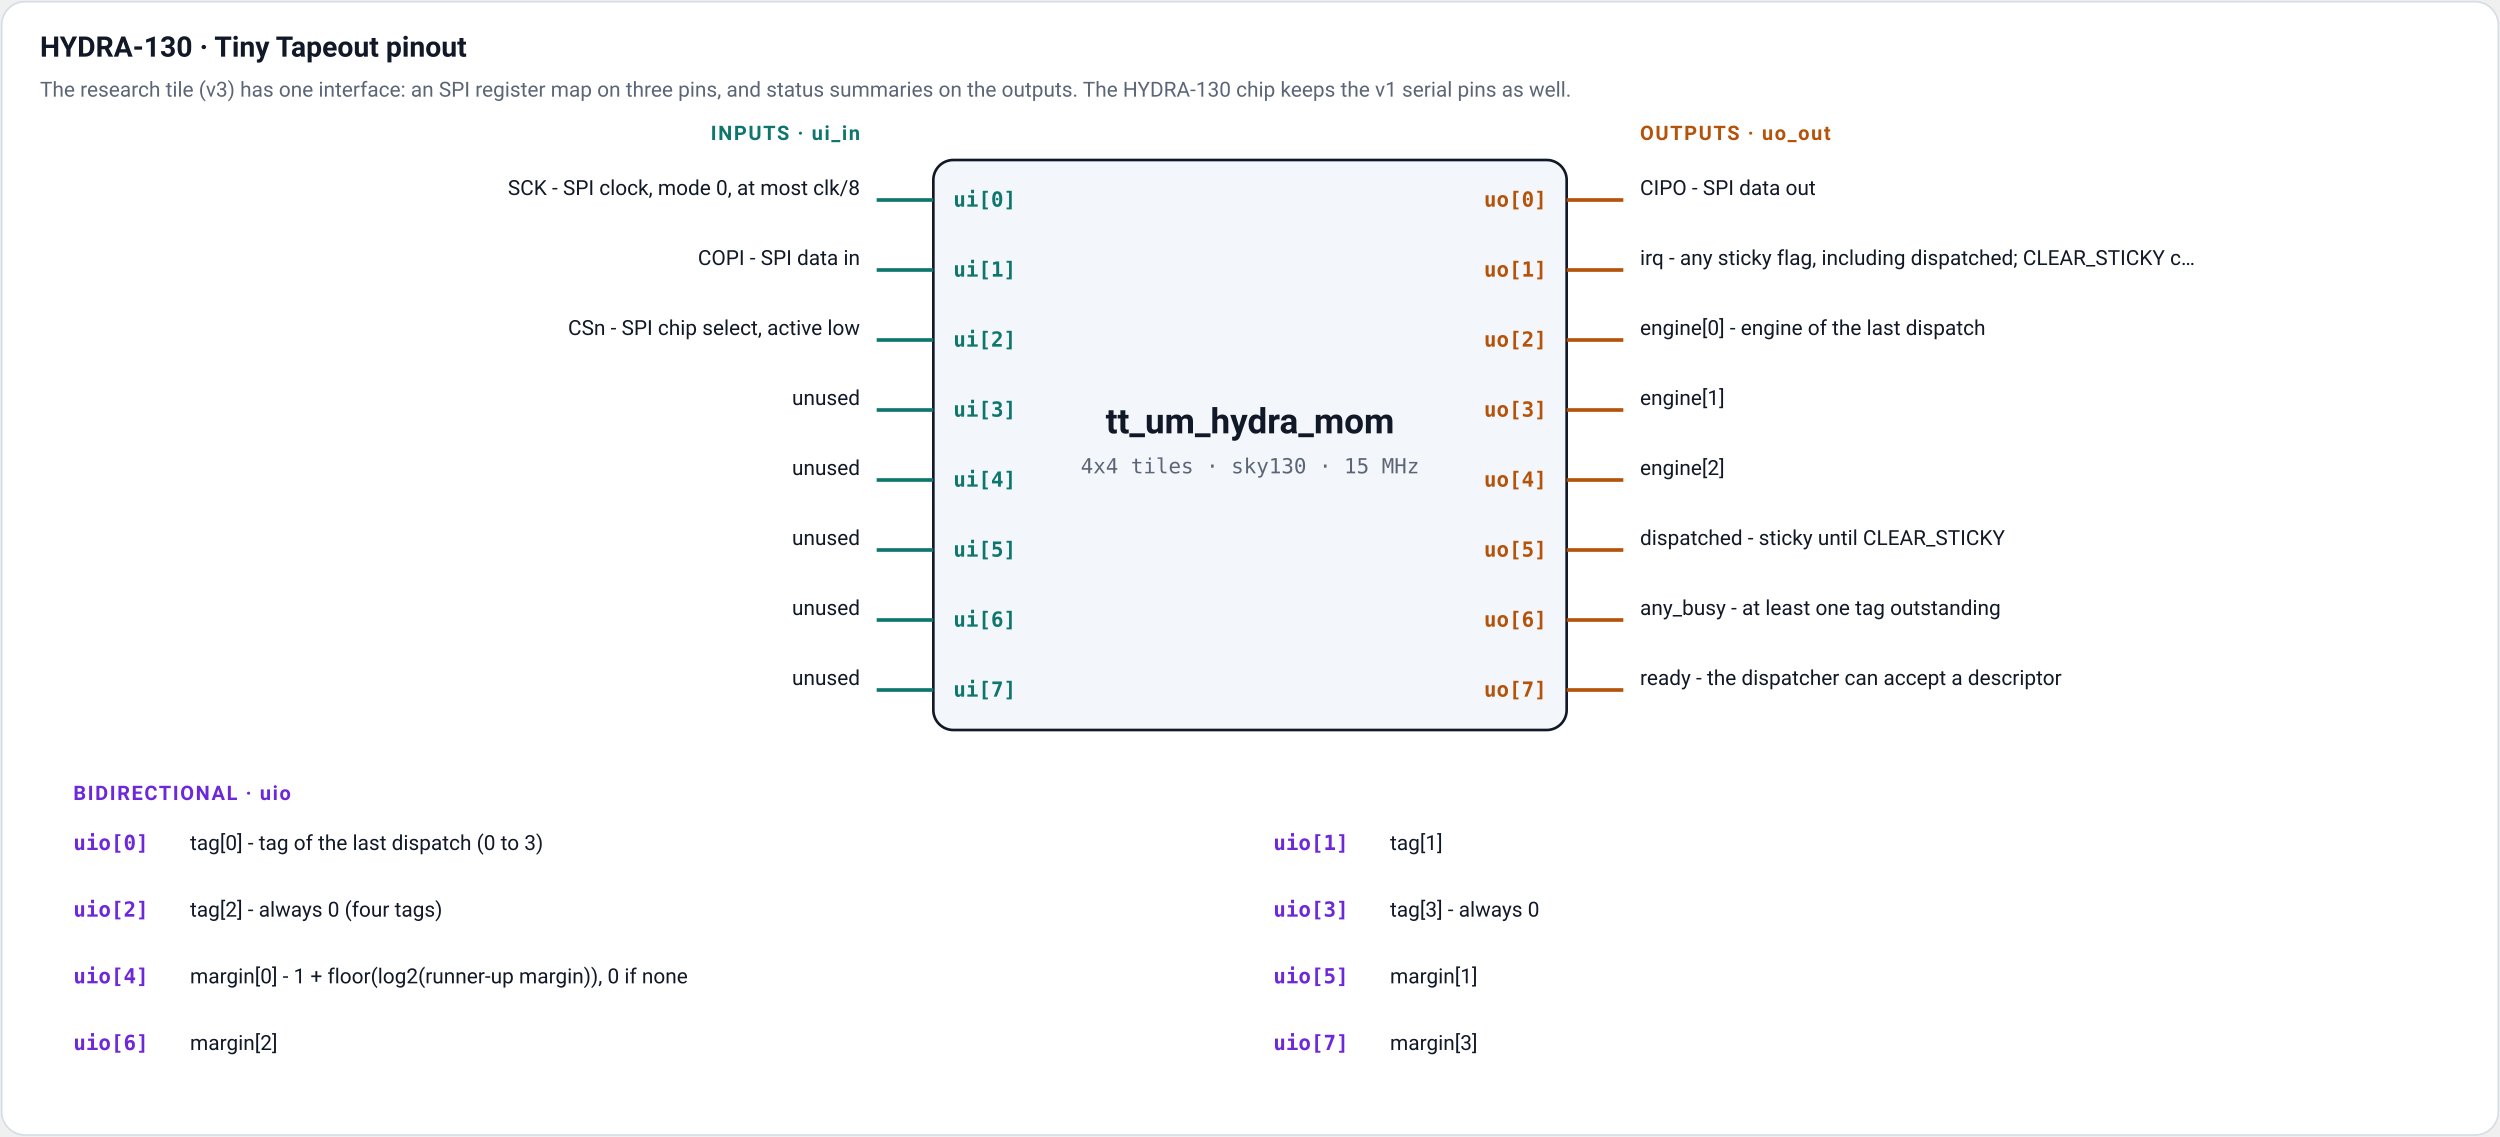
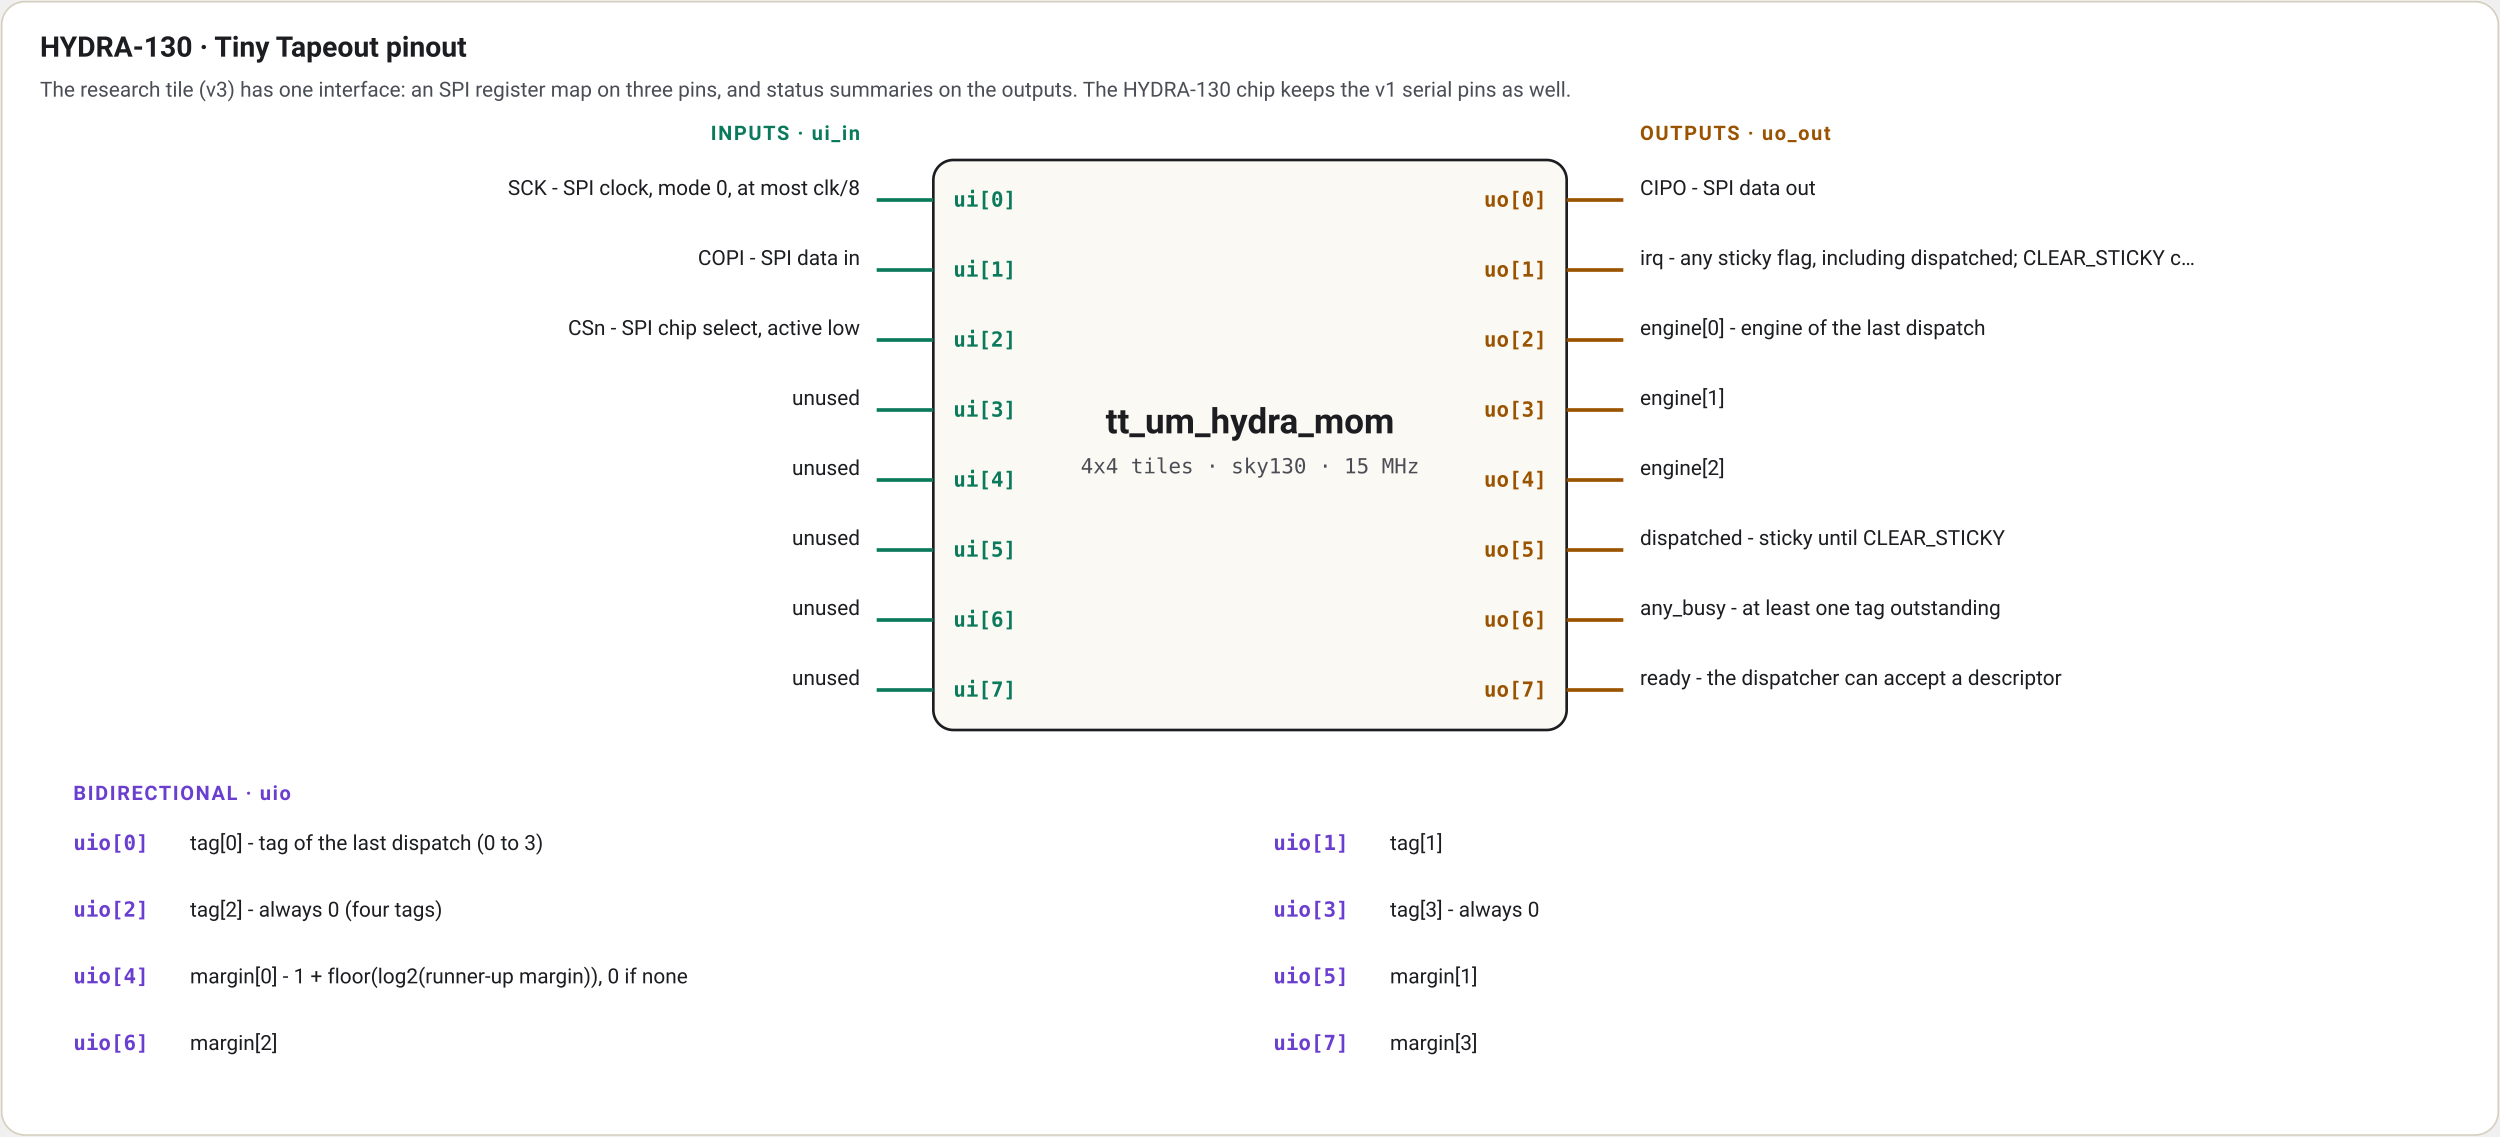
<svg xmlns="http://www.w3.org/2000/svg" viewBox="0 0 1500 682" width="1500" height="682" role="img" aria-label="HYDRA-130 · Tiny Tapeout pinout">
-   <rect x="1" y="1" width="1498" height="680" rx="14" fill="#ffffff" stroke="#d6dce5" />
-   <text x="24" y="34" style="font-family:ui-sans-serif,system-ui,-apple-system,'Segoe UI',Roboto,sans-serif;font-size:17px;font-weight:700" fill="#111827">HYDRA-130 · Tiny Tapeout pinout</text>
-   <text x="24" y="58" style="font-family:ui-sans-serif,system-ui,-apple-system,'Segoe UI',Roboto,sans-serif;font-size:12.5px" fill="#5b6576">The research tile (v3) has one interface: an SPI register map on three pins, and status summaries on the outputs. The HYDRA-130 chip keeps the v1 serial pins as well.</text>
-   <rect x="560" y="96" width="380" height="342" rx="12" fill="#f3f6fa" stroke="#111827" stroke-width="1.6" />
-   <text x="750.0" y="260" text-anchor="middle" style="font-family:ui-sans-serif,system-ui,-apple-system,'Segoe UI',Roboto,sans-serif;font-size:21px;font-weight:700" fill="#111827">tt_um_hydra_mom</text>
-   <text x="750.0" y="284" text-anchor="middle" style="font-family:ui-monospace,SFMono-Regular,Menlo,Consolas,monospace;font-size:12.5px" fill="#5b6576">4x4 tiles · sky130 · 15 MHz</text>
-   <line x1="526" y1="120.0" x2="560" y2="120.0" stroke="#0f766e" stroke-width="2.2" />
-   <text x="572" y="124.0" style="font-family:ui-monospace,SFMono-Regular,Menlo,Consolas,monospace;font-size:12.5px;font-weight:700" fill="#0f766e">ui[0]</text>
-   <text x="516" y="117.0" text-anchor="end" style="font-family:ui-sans-serif,system-ui,-apple-system,'Segoe UI',Roboto,sans-serif;font-size:12.5px" fill="#111827">SCK - SPI clock, mode 0, at most clk/8</text>
-   <line x1="940" y1="120.0" x2="974" y2="120.0" stroke="#b45309" stroke-width="2.2" />
-   <text x="928" y="124.0" text-anchor="end" style="font-family:ui-monospace,SFMono-Regular,Menlo,Consolas,monospace;font-size:12.5px;font-weight:700" fill="#b45309">uo[0]</text>
-   <text x="984" y="117.0" text-anchor="start" style="font-family:ui-sans-serif,system-ui,-apple-system,'Segoe UI',Roboto,sans-serif;font-size:12.5px" fill="#111827">CIPO - SPI data out</text>
-   <line x1="526" y1="162.0" x2="560" y2="162.0" stroke="#0f766e" stroke-width="2.2" />
-   <text x="572" y="166.0" style="font-family:ui-monospace,SFMono-Regular,Menlo,Consolas,monospace;font-size:12.5px;font-weight:700" fill="#0f766e">ui[1]</text>
-   <text x="516" y="159.0" text-anchor="end" style="font-family:ui-sans-serif,system-ui,-apple-system,'Segoe UI',Roboto,sans-serif;font-size:12.5px" fill="#111827">COPI - SPI data in</text>
-   <line x1="940" y1="162.0" x2="974" y2="162.0" stroke="#b45309" stroke-width="2.2" />
-   <text x="928" y="166.0" text-anchor="end" style="font-family:ui-monospace,SFMono-Regular,Menlo,Consolas,monospace;font-size:12.5px;font-weight:700" fill="#b45309">uo[1]</text>
-   <text x="984" y="159.0" text-anchor="start" style="font-family:ui-sans-serif,system-ui,-apple-system,'Segoe UI',Roboto,sans-serif;font-size:12.5px" fill="#111827">irq - any sticky flag, including dispatched; CLEAR_STICKY c…</text>
-   <line x1="526" y1="204.0" x2="560" y2="204.0" stroke="#0f766e" stroke-width="2.2" />
-   <text x="572" y="208.0" style="font-family:ui-monospace,SFMono-Regular,Menlo,Consolas,monospace;font-size:12.5px;font-weight:700" fill="#0f766e">ui[2]</text>
-   <text x="516" y="201.0" text-anchor="end" style="font-family:ui-sans-serif,system-ui,-apple-system,'Segoe UI',Roboto,sans-serif;font-size:12.5px" fill="#111827">CSn - SPI chip select, active low</text>
-   <line x1="940" y1="204.0" x2="974" y2="204.0" stroke="#b45309" stroke-width="2.2" />
-   <text x="928" y="208.0" text-anchor="end" style="font-family:ui-monospace,SFMono-Regular,Menlo,Consolas,monospace;font-size:12.5px;font-weight:700" fill="#b45309">uo[2]</text>
-   <text x="984" y="201.0" text-anchor="start" style="font-family:ui-sans-serif,system-ui,-apple-system,'Segoe UI',Roboto,sans-serif;font-size:12.5px" fill="#111827">engine[0] - engine of the last dispatch</text>
-   <line x1="526" y1="246.0" x2="560" y2="246.0" stroke="#0f766e" stroke-width="2.2" />
-   <text x="572" y="250.0" style="font-family:ui-monospace,SFMono-Regular,Menlo,Consolas,monospace;font-size:12.5px;font-weight:700" fill="#0f766e">ui[3]</text>
-   <text x="516" y="243.0" text-anchor="end" style="font-family:ui-sans-serif,system-ui,-apple-system,'Segoe UI',Roboto,sans-serif;font-size:12.5px" fill="#111827">unused</text>
-   <line x1="940" y1="246.0" x2="974" y2="246.0" stroke="#b45309" stroke-width="2.2" />
-   <text x="928" y="250.0" text-anchor="end" style="font-family:ui-monospace,SFMono-Regular,Menlo,Consolas,monospace;font-size:12.5px;font-weight:700" fill="#b45309">uo[3]</text>
-   <text x="984" y="243.0" text-anchor="start" style="font-family:ui-sans-serif,system-ui,-apple-system,'Segoe UI',Roboto,sans-serif;font-size:12.5px" fill="#111827">engine[1]</text>
-   <line x1="526" y1="288.0" x2="560" y2="288.0" stroke="#0f766e" stroke-width="2.2" />
-   <text x="572" y="292.0" style="font-family:ui-monospace,SFMono-Regular,Menlo,Consolas,monospace;font-size:12.5px;font-weight:700" fill="#0f766e">ui[4]</text>
-   <text x="516" y="285.0" text-anchor="end" style="font-family:ui-sans-serif,system-ui,-apple-system,'Segoe UI',Roboto,sans-serif;font-size:12.5px" fill="#111827">unused</text>
-   <line x1="940" y1="288.0" x2="974" y2="288.0" stroke="#b45309" stroke-width="2.2" />
-   <text x="928" y="292.0" text-anchor="end" style="font-family:ui-monospace,SFMono-Regular,Menlo,Consolas,monospace;font-size:12.5px;font-weight:700" fill="#b45309">uo[4]</text>
-   <text x="984" y="285.0" text-anchor="start" style="font-family:ui-sans-serif,system-ui,-apple-system,'Segoe UI',Roboto,sans-serif;font-size:12.5px" fill="#111827">engine[2]</text>
-   <line x1="526" y1="330.0" x2="560" y2="330.0" stroke="#0f766e" stroke-width="2.2" />
-   <text x="572" y="334.0" style="font-family:ui-monospace,SFMono-Regular,Menlo,Consolas,monospace;font-size:12.5px;font-weight:700" fill="#0f766e">ui[5]</text>
-   <text x="516" y="327.0" text-anchor="end" style="font-family:ui-sans-serif,system-ui,-apple-system,'Segoe UI',Roboto,sans-serif;font-size:12.5px" fill="#111827">unused</text>
-   <line x1="940" y1="330.0" x2="974" y2="330.0" stroke="#b45309" stroke-width="2.2" />
-   <text x="928" y="334.0" text-anchor="end" style="font-family:ui-monospace,SFMono-Regular,Menlo,Consolas,monospace;font-size:12.5px;font-weight:700" fill="#b45309">uo[5]</text>
-   <text x="984" y="327.0" text-anchor="start" style="font-family:ui-sans-serif,system-ui,-apple-system,'Segoe UI',Roboto,sans-serif;font-size:12.5px" fill="#111827">dispatched - sticky until CLEAR_STICKY</text>
-   <line x1="526" y1="372.0" x2="560" y2="372.0" stroke="#0f766e" stroke-width="2.2" />
-   <text x="572" y="376.0" style="font-family:ui-monospace,SFMono-Regular,Menlo,Consolas,monospace;font-size:12.5px;font-weight:700" fill="#0f766e">ui[6]</text>
-   <text x="516" y="369.0" text-anchor="end" style="font-family:ui-sans-serif,system-ui,-apple-system,'Segoe UI',Roboto,sans-serif;font-size:12.5px" fill="#111827">unused</text>
-   <line x1="940" y1="372.0" x2="974" y2="372.0" stroke="#b45309" stroke-width="2.2" />
-   <text x="928" y="376.0" text-anchor="end" style="font-family:ui-monospace,SFMono-Regular,Menlo,Consolas,monospace;font-size:12.5px;font-weight:700" fill="#b45309">uo[6]</text>
-   <text x="984" y="369.0" text-anchor="start" style="font-family:ui-sans-serif,system-ui,-apple-system,'Segoe UI',Roboto,sans-serif;font-size:12.5px" fill="#111827">any_busy - at least one tag outstanding</text>
-   <line x1="526" y1="414.0" x2="560" y2="414.0" stroke="#0f766e" stroke-width="2.2" />
-   <text x="572" y="418.0" style="font-family:ui-monospace,SFMono-Regular,Menlo,Consolas,monospace;font-size:12.5px;font-weight:700" fill="#0f766e">ui[7]</text>
-   <text x="516" y="411.0" text-anchor="end" style="font-family:ui-sans-serif,system-ui,-apple-system,'Segoe UI',Roboto,sans-serif;font-size:12.5px" fill="#111827">unused</text>
-   <line x1="940" y1="414.0" x2="974" y2="414.0" stroke="#b45309" stroke-width="2.2" />
-   <text x="928" y="418.0" text-anchor="end" style="font-family:ui-monospace,SFMono-Regular,Menlo,Consolas,monospace;font-size:12.5px;font-weight:700" fill="#b45309">uo[7]</text>
-   <text x="984" y="411.0" text-anchor="start" style="font-family:ui-sans-serif,system-ui,-apple-system,'Segoe UI',Roboto,sans-serif;font-size:12.5px" fill="#111827">ready - the dispatcher can accept a descriptor</text>
-   <text x="516" y="84" text-anchor="end" style="font-family:ui-sans-serif,system-ui,-apple-system,'Segoe UI',Roboto,sans-serif;font-size:12px;font-weight:700;letter-spacing:.08em" fill="#0f766e">INPUTS · ui_in</text>
-   <text x="984" y="84" style="font-family:ui-sans-serif,system-ui,-apple-system,'Segoe UI',Roboto,sans-serif;font-size:12px;font-weight:700;letter-spacing:.08em" fill="#b45309">OUTPUTS · uo_out</text>
-   <text x="44" y="480" style="font-family:ui-sans-serif,system-ui,-apple-system,'Segoe UI',Roboto,sans-serif;font-size:12px;font-weight:700;letter-spacing:.08em" fill="#6d28d9">BIDIRECTIONAL · uio</text>
-   <text x="44" y="510" style="font-family:ui-monospace,SFMono-Regular,Menlo,Consolas,monospace;font-size:12.5px;font-weight:700" fill="#6d28d9">uio[0]</text>
-   <text x="114" y="510" style="font-family:ui-sans-serif,system-ui,-apple-system,'Segoe UI',Roboto,sans-serif;font-size:12.5px" fill="#111827">tag[0] - tag of the last dispatch (0 to 3)</text>
-   <text x="764" y="510" style="font-family:ui-monospace,SFMono-Regular,Menlo,Consolas,monospace;font-size:12.5px;font-weight:700" fill="#6d28d9">uio[1]</text>
-   <text x="834" y="510" style="font-family:ui-sans-serif,system-ui,-apple-system,'Segoe UI',Roboto,sans-serif;font-size:12.5px" fill="#111827">tag[1]</text>
-   <text x="44" y="550" style="font-family:ui-monospace,SFMono-Regular,Menlo,Consolas,monospace;font-size:12.5px;font-weight:700" fill="#6d28d9">uio[2]</text>
-   <text x="114" y="550" style="font-family:ui-sans-serif,system-ui,-apple-system,'Segoe UI',Roboto,sans-serif;font-size:12.5px" fill="#111827">tag[2] - always 0 (four tags)</text>
-   <text x="764" y="550" style="font-family:ui-monospace,SFMono-Regular,Menlo,Consolas,monospace;font-size:12.5px;font-weight:700" fill="#6d28d9">uio[3]</text>
-   <text x="834" y="550" style="font-family:ui-sans-serif,system-ui,-apple-system,'Segoe UI',Roboto,sans-serif;font-size:12.5px" fill="#111827">tag[3] - always 0</text>
-   <text x="44" y="590" style="font-family:ui-monospace,SFMono-Regular,Menlo,Consolas,monospace;font-size:12.5px;font-weight:700" fill="#6d28d9">uio[4]</text>
-   <text x="114" y="590" style="font-family:ui-sans-serif,system-ui,-apple-system,'Segoe UI',Roboto,sans-serif;font-size:12.5px" fill="#111827">margin[0] - 1 + floor(log2(runner-up margin)), 0 if none</text>
-   <text x="764" y="590" style="font-family:ui-monospace,SFMono-Regular,Menlo,Consolas,monospace;font-size:12.5px;font-weight:700" fill="#6d28d9">uio[5]</text>
-   <text x="834" y="590" style="font-family:ui-sans-serif,system-ui,-apple-system,'Segoe UI',Roboto,sans-serif;font-size:12.5px" fill="#111827">margin[1]</text>
-   <text x="44" y="630" style="font-family:ui-monospace,SFMono-Regular,Menlo,Consolas,monospace;font-size:12.5px;font-weight:700" fill="#6d28d9">uio[6]</text>
-   <text x="114" y="630" style="font-family:ui-sans-serif,system-ui,-apple-system,'Segoe UI',Roboto,sans-serif;font-size:12.5px" fill="#111827">margin[2]</text>
-   <text x="764" y="630" style="font-family:ui-monospace,SFMono-Regular,Menlo,Consolas,monospace;font-size:12.5px;font-weight:700" fill="#6d28d9">uio[7]</text>
-   <text x="834" y="630" style="font-family:ui-sans-serif,system-ui,-apple-system,'Segoe UI',Roboto,sans-serif;font-size:12.5px" fill="#111827">margin[3]</text>
+   <rect x="1" y="1" width="1498" height="680" rx="14" fill="#ffffff" stroke="#d6cfbf" />
+   <text x="24" y="34" style="font-family:ui-sans-serif,system-ui,-apple-system,'Segoe UI',Roboto,sans-serif;font-size:17px;font-weight:700" fill="#1c1d21">HYDRA-130 · Tiny Tapeout pinout</text>
+   <text x="24" y="58" style="font-family:ui-sans-serif,system-ui,-apple-system,'Segoe UI',Roboto,sans-serif;font-size:12.5px" fill="#4b4d55">The research tile (v3) has one interface: an SPI register map on three pins, and status summaries on the outputs. The HYDRA-130 chip keeps the v1 serial pins as well.</text>
+   <rect x="560" y="96" width="380" height="342" rx="12" fill="#fbf9f3" stroke="#1c1d21" stroke-width="1.6" />
+   <text x="750.0" y="260" text-anchor="middle" style="font-family:ui-sans-serif,system-ui,-apple-system,'Segoe UI',Roboto,sans-serif;font-size:21px;font-weight:700" fill="#1c1d21">tt_um_hydra_mom</text>
+   <text x="750.0" y="284" text-anchor="middle" style="font-family:ui-monospace,SFMono-Regular,Menlo,Consolas,monospace;font-size:12.5px" fill="#4b4d55">4x4 tiles · sky130 · 15 MHz</text>
+   <line x1="526" y1="120.0" x2="560" y2="120.0" stroke="#0b7a5c" stroke-width="2.2" />
+   <text x="572" y="124.0" style="font-family:ui-monospace,SFMono-Regular,Menlo,Consolas,monospace;font-size:12.5px;font-weight:700" fill="#0b7a5c">ui[0]</text>
+   <text x="516" y="117.0" text-anchor="end" style="font-family:ui-sans-serif,system-ui,-apple-system,'Segoe UI',Roboto,sans-serif;font-size:12.5px" fill="#1c1d21">SCK - SPI clock, mode 0, at most clk/8</text>
+   <line x1="940" y1="120.0" x2="974" y2="120.0" stroke="#9a5300" stroke-width="2.2" />
+   <text x="928" y="124.0" text-anchor="end" style="font-family:ui-monospace,SFMono-Regular,Menlo,Consolas,monospace;font-size:12.5px;font-weight:700" fill="#9a5300">uo[0]</text>
+   <text x="984" y="117.0" text-anchor="start" style="font-family:ui-sans-serif,system-ui,-apple-system,'Segoe UI',Roboto,sans-serif;font-size:12.5px" fill="#1c1d21">CIPO - SPI data out</text>
+   <line x1="526" y1="162.0" x2="560" y2="162.0" stroke="#0b7a5c" stroke-width="2.2" />
+   <text x="572" y="166.0" style="font-family:ui-monospace,SFMono-Regular,Menlo,Consolas,monospace;font-size:12.5px;font-weight:700" fill="#0b7a5c">ui[1]</text>
+   <text x="516" y="159.0" text-anchor="end" style="font-family:ui-sans-serif,system-ui,-apple-system,'Segoe UI',Roboto,sans-serif;font-size:12.5px" fill="#1c1d21">COPI - SPI data in</text>
+   <line x1="940" y1="162.0" x2="974" y2="162.0" stroke="#9a5300" stroke-width="2.2" />
+   <text x="928" y="166.0" text-anchor="end" style="font-family:ui-monospace,SFMono-Regular,Menlo,Consolas,monospace;font-size:12.5px;font-weight:700" fill="#9a5300">uo[1]</text>
+   <text x="984" y="159.0" text-anchor="start" style="font-family:ui-sans-serif,system-ui,-apple-system,'Segoe UI',Roboto,sans-serif;font-size:12.5px" fill="#1c1d21">irq - any sticky flag, including dispatched; CLEAR_STICKY c…</text>
+   <line x1="526" y1="204.0" x2="560" y2="204.0" stroke="#0b7a5c" stroke-width="2.2" />
+   <text x="572" y="208.0" style="font-family:ui-monospace,SFMono-Regular,Menlo,Consolas,monospace;font-size:12.5px;font-weight:700" fill="#0b7a5c">ui[2]</text>
+   <text x="516" y="201.0" text-anchor="end" style="font-family:ui-sans-serif,system-ui,-apple-system,'Segoe UI',Roboto,sans-serif;font-size:12.5px" fill="#1c1d21">CSn - SPI chip select, active low</text>
+   <line x1="940" y1="204.0" x2="974" y2="204.0" stroke="#9a5300" stroke-width="2.2" />
+   <text x="928" y="208.0" text-anchor="end" style="font-family:ui-monospace,SFMono-Regular,Menlo,Consolas,monospace;font-size:12.5px;font-weight:700" fill="#9a5300">uo[2]</text>
+   <text x="984" y="201.0" text-anchor="start" style="font-family:ui-sans-serif,system-ui,-apple-system,'Segoe UI',Roboto,sans-serif;font-size:12.5px" fill="#1c1d21">engine[0] - engine of the last dispatch</text>
+   <line x1="526" y1="246.0" x2="560" y2="246.0" stroke="#0b7a5c" stroke-width="2.2" />
+   <text x="572" y="250.0" style="font-family:ui-monospace,SFMono-Regular,Menlo,Consolas,monospace;font-size:12.5px;font-weight:700" fill="#0b7a5c">ui[3]</text>
+   <text x="516" y="243.0" text-anchor="end" style="font-family:ui-sans-serif,system-ui,-apple-system,'Segoe UI',Roboto,sans-serif;font-size:12.5px" fill="#1c1d21">unused</text>
+   <line x1="940" y1="246.0" x2="974" y2="246.0" stroke="#9a5300" stroke-width="2.2" />
+   <text x="928" y="250.0" text-anchor="end" style="font-family:ui-monospace,SFMono-Regular,Menlo,Consolas,monospace;font-size:12.5px;font-weight:700" fill="#9a5300">uo[3]</text>
+   <text x="984" y="243.0" text-anchor="start" style="font-family:ui-sans-serif,system-ui,-apple-system,'Segoe UI',Roboto,sans-serif;font-size:12.5px" fill="#1c1d21">engine[1]</text>
+   <line x1="526" y1="288.0" x2="560" y2="288.0" stroke="#0b7a5c" stroke-width="2.2" />
+   <text x="572" y="292.0" style="font-family:ui-monospace,SFMono-Regular,Menlo,Consolas,monospace;font-size:12.5px;font-weight:700" fill="#0b7a5c">ui[4]</text>
+   <text x="516" y="285.0" text-anchor="end" style="font-family:ui-sans-serif,system-ui,-apple-system,'Segoe UI',Roboto,sans-serif;font-size:12.5px" fill="#1c1d21">unused</text>
+   <line x1="940" y1="288.0" x2="974" y2="288.0" stroke="#9a5300" stroke-width="2.2" />
+   <text x="928" y="292.0" text-anchor="end" style="font-family:ui-monospace,SFMono-Regular,Menlo,Consolas,monospace;font-size:12.5px;font-weight:700" fill="#9a5300">uo[4]</text>
+   <text x="984" y="285.0" text-anchor="start" style="font-family:ui-sans-serif,system-ui,-apple-system,'Segoe UI',Roboto,sans-serif;font-size:12.5px" fill="#1c1d21">engine[2]</text>
+   <line x1="526" y1="330.0" x2="560" y2="330.0" stroke="#0b7a5c" stroke-width="2.2" />
+   <text x="572" y="334.0" style="font-family:ui-monospace,SFMono-Regular,Menlo,Consolas,monospace;font-size:12.5px;font-weight:700" fill="#0b7a5c">ui[5]</text>
+   <text x="516" y="327.0" text-anchor="end" style="font-family:ui-sans-serif,system-ui,-apple-system,'Segoe UI',Roboto,sans-serif;font-size:12.5px" fill="#1c1d21">unused</text>
+   <line x1="940" y1="330.0" x2="974" y2="330.0" stroke="#9a5300" stroke-width="2.2" />
+   <text x="928" y="334.0" text-anchor="end" style="font-family:ui-monospace,SFMono-Regular,Menlo,Consolas,monospace;font-size:12.5px;font-weight:700" fill="#9a5300">uo[5]</text>
+   <text x="984" y="327.0" text-anchor="start" style="font-family:ui-sans-serif,system-ui,-apple-system,'Segoe UI',Roboto,sans-serif;font-size:12.5px" fill="#1c1d21">dispatched - sticky until CLEAR_STICKY</text>
+   <line x1="526" y1="372.0" x2="560" y2="372.0" stroke="#0b7a5c" stroke-width="2.2" />
+   <text x="572" y="376.0" style="font-family:ui-monospace,SFMono-Regular,Menlo,Consolas,monospace;font-size:12.5px;font-weight:700" fill="#0b7a5c">ui[6]</text>
+   <text x="516" y="369.0" text-anchor="end" style="font-family:ui-sans-serif,system-ui,-apple-system,'Segoe UI',Roboto,sans-serif;font-size:12.5px" fill="#1c1d21">unused</text>
+   <line x1="940" y1="372.0" x2="974" y2="372.0" stroke="#9a5300" stroke-width="2.2" />
+   <text x="928" y="376.0" text-anchor="end" style="font-family:ui-monospace,SFMono-Regular,Menlo,Consolas,monospace;font-size:12.5px;font-weight:700" fill="#9a5300">uo[6]</text>
+   <text x="984" y="369.0" text-anchor="start" style="font-family:ui-sans-serif,system-ui,-apple-system,'Segoe UI',Roboto,sans-serif;font-size:12.5px" fill="#1c1d21">any_busy - at least one tag outstanding</text>
+   <line x1="526" y1="414.0" x2="560" y2="414.0" stroke="#0b7a5c" stroke-width="2.2" />
+   <text x="572" y="418.0" style="font-family:ui-monospace,SFMono-Regular,Menlo,Consolas,monospace;font-size:12.5px;font-weight:700" fill="#0b7a5c">ui[7]</text>
+   <text x="516" y="411.0" text-anchor="end" style="font-family:ui-sans-serif,system-ui,-apple-system,'Segoe UI',Roboto,sans-serif;font-size:12.5px" fill="#1c1d21">unused</text>
+   <line x1="940" y1="414.0" x2="974" y2="414.0" stroke="#9a5300" stroke-width="2.2" />
+   <text x="928" y="418.0" text-anchor="end" style="font-family:ui-monospace,SFMono-Regular,Menlo,Consolas,monospace;font-size:12.5px;font-weight:700" fill="#9a5300">uo[7]</text>
+   <text x="984" y="411.0" text-anchor="start" style="font-family:ui-sans-serif,system-ui,-apple-system,'Segoe UI',Roboto,sans-serif;font-size:12.5px" fill="#1c1d21">ready - the dispatcher can accept a descriptor</text>
+   <text x="516" y="84" text-anchor="end" style="font-family:ui-sans-serif,system-ui,-apple-system,'Segoe UI',Roboto,sans-serif;font-size:12px;font-weight:700;letter-spacing:.08em" fill="#0b7a5c">INPUTS · ui_in</text>
+   <text x="984" y="84" style="font-family:ui-sans-serif,system-ui,-apple-system,'Segoe UI',Roboto,sans-serif;font-size:12px;font-weight:700;letter-spacing:.08em" fill="#9a5300">OUTPUTS · uo_out</text>
+   <text x="44" y="480" style="font-family:ui-sans-serif,system-ui,-apple-system,'Segoe UI',Roboto,sans-serif;font-size:12px;font-weight:700;letter-spacing:.08em" fill="#6a3fcf">BIDIRECTIONAL · uio</text>
+   <text x="44" y="510" style="font-family:ui-monospace,SFMono-Regular,Menlo,Consolas,monospace;font-size:12.5px;font-weight:700" fill="#6a3fcf">uio[0]</text>
+   <text x="114" y="510" style="font-family:ui-sans-serif,system-ui,-apple-system,'Segoe UI',Roboto,sans-serif;font-size:12.5px" fill="#1c1d21">tag[0] - tag of the last dispatch (0 to 3)</text>
+   <text x="764" y="510" style="font-family:ui-monospace,SFMono-Regular,Menlo,Consolas,monospace;font-size:12.5px;font-weight:700" fill="#6a3fcf">uio[1]</text>
+   <text x="834" y="510" style="font-family:ui-sans-serif,system-ui,-apple-system,'Segoe UI',Roboto,sans-serif;font-size:12.5px" fill="#1c1d21">tag[1]</text>
+   <text x="44" y="550" style="font-family:ui-monospace,SFMono-Regular,Menlo,Consolas,monospace;font-size:12.5px;font-weight:700" fill="#6a3fcf">uio[2]</text>
+   <text x="114" y="550" style="font-family:ui-sans-serif,system-ui,-apple-system,'Segoe UI',Roboto,sans-serif;font-size:12.5px" fill="#1c1d21">tag[2] - always 0 (four tags)</text>
+   <text x="764" y="550" style="font-family:ui-monospace,SFMono-Regular,Menlo,Consolas,monospace;font-size:12.5px;font-weight:700" fill="#6a3fcf">uio[3]</text>
+   <text x="834" y="550" style="font-family:ui-sans-serif,system-ui,-apple-system,'Segoe UI',Roboto,sans-serif;font-size:12.5px" fill="#1c1d21">tag[3] - always 0</text>
+   <text x="44" y="590" style="font-family:ui-monospace,SFMono-Regular,Menlo,Consolas,monospace;font-size:12.5px;font-weight:700" fill="#6a3fcf">uio[4]</text>
+   <text x="114" y="590" style="font-family:ui-sans-serif,system-ui,-apple-system,'Segoe UI',Roboto,sans-serif;font-size:12.5px" fill="#1c1d21">margin[0] - 1 + floor(log2(runner-up margin)), 0 if none</text>
+   <text x="764" y="590" style="font-family:ui-monospace,SFMono-Regular,Menlo,Consolas,monospace;font-size:12.5px;font-weight:700" fill="#6a3fcf">uio[5]</text>
+   <text x="834" y="590" style="font-family:ui-sans-serif,system-ui,-apple-system,'Segoe UI',Roboto,sans-serif;font-size:12.5px" fill="#1c1d21">margin[1]</text>
+   <text x="44" y="630" style="font-family:ui-monospace,SFMono-Regular,Menlo,Consolas,monospace;font-size:12.5px;font-weight:700" fill="#6a3fcf">uio[6]</text>
+   <text x="114" y="630" style="font-family:ui-sans-serif,system-ui,-apple-system,'Segoe UI',Roboto,sans-serif;font-size:12.5px" fill="#1c1d21">margin[2]</text>
+   <text x="764" y="630" style="font-family:ui-monospace,SFMono-Regular,Menlo,Consolas,monospace;font-size:12.5px;font-weight:700" fill="#6a3fcf">uio[7]</text>
+   <text x="834" y="630" style="font-family:ui-sans-serif,system-ui,-apple-system,'Segoe UI',Roboto,sans-serif;font-size:12.5px" fill="#1c1d21">margin[3]</text>
</svg>
